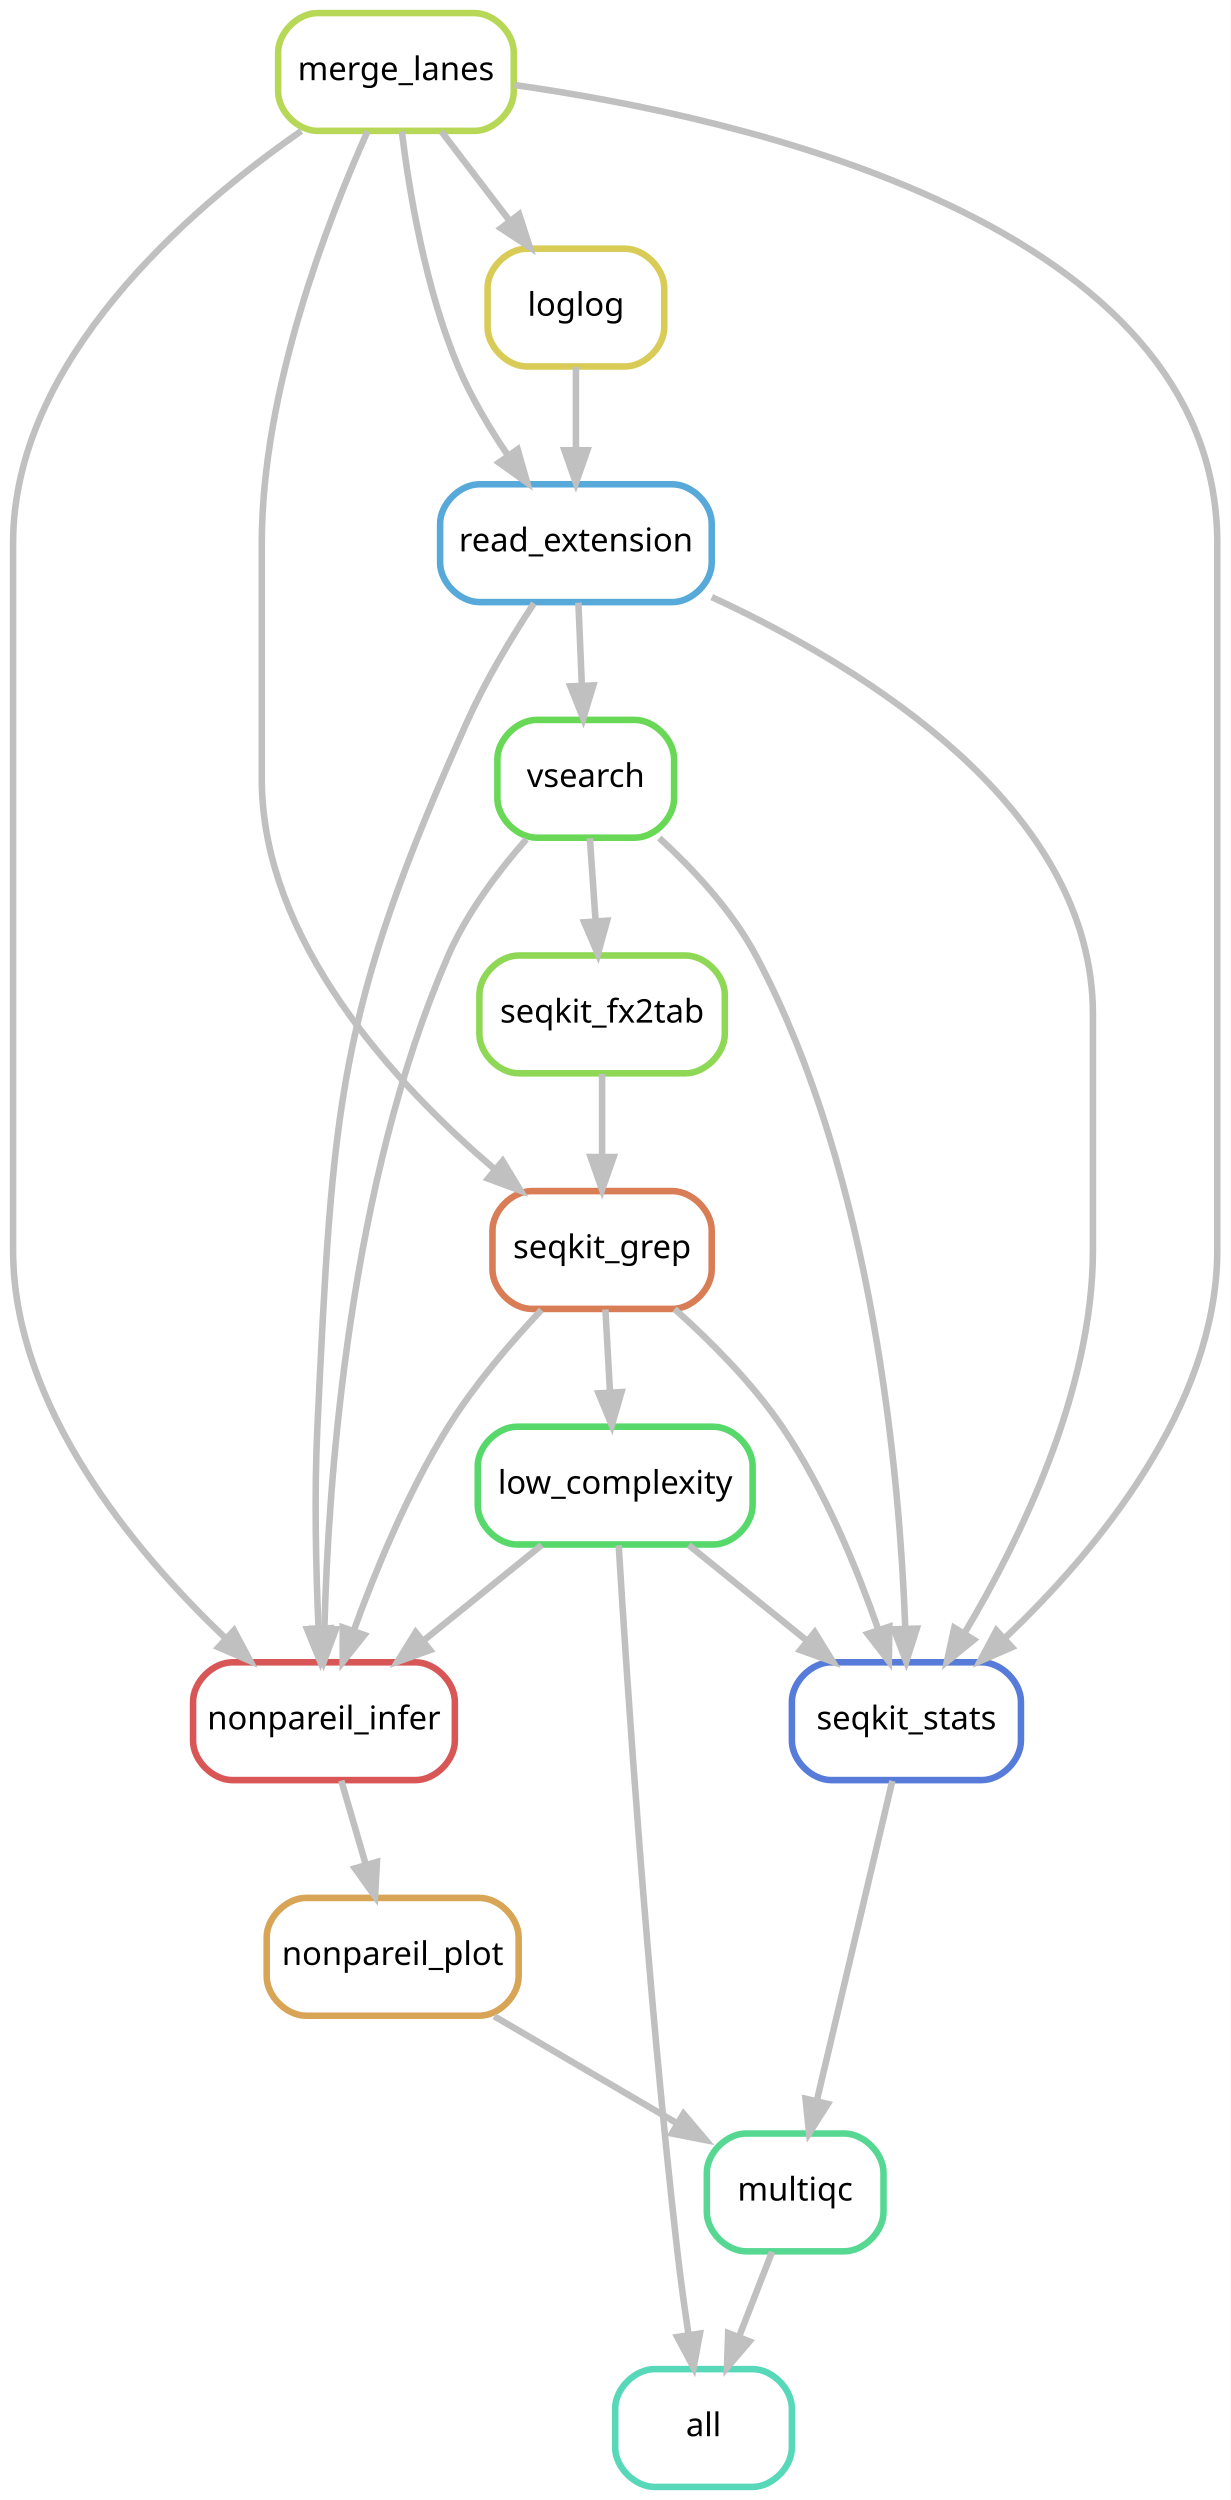
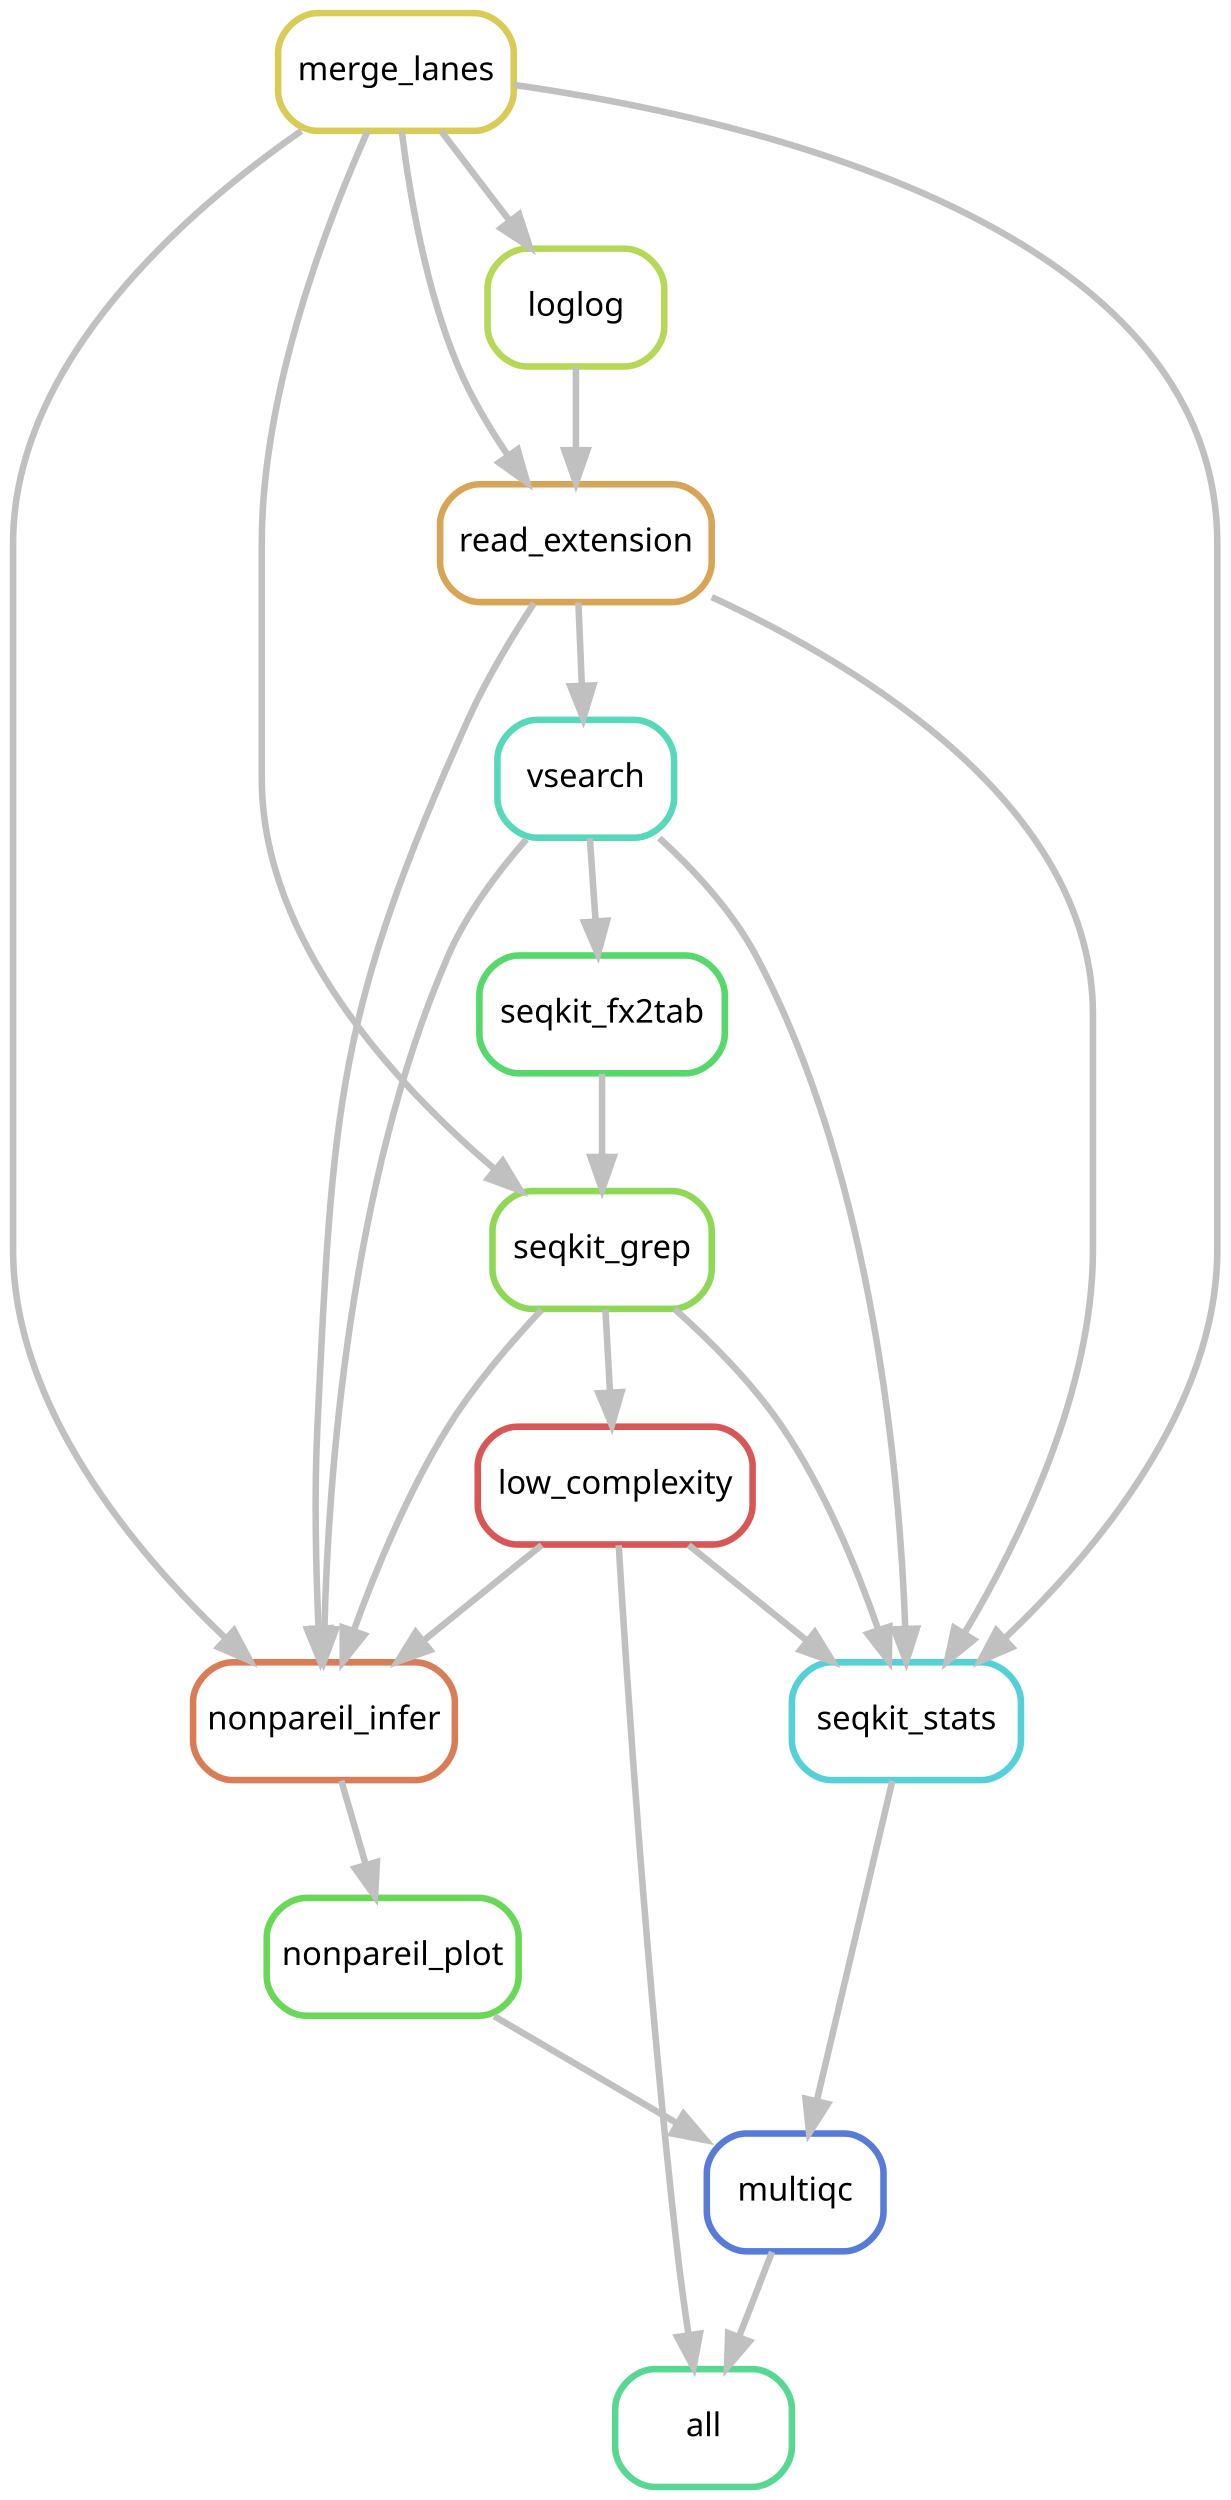
<svg xmlns="http://www.w3.org/2000/svg" width="376pt" height="764pt" viewBox="0.00 0.00 376.00 764.00">
  <g id="graph0" class="graph" transform="scale(1 1) rotate(0) translate(4 760)">
    <polygon fill="#ffffff" stroke="transparent" points="-4,4 -4,-760 372,-760 372,4 -4,4" />
    <g id="node1" class="node">
-       <path fill="none" stroke="#56d8b9" stroke-width="2" d="M226,-36C226,-36 196,-36 196,-36 190,-36 184,-30 184,-24 184,-24 184,-12 184,-12 184,-6 190,0 196,0 196,0 226,0 226,0 232,0 238,-6 238,-12 238,-12 238,-24 238,-24 238,-30 232,-36 226,-36" />
+       <path fill="none" stroke="#56d892" stroke-width="2" d="M226,-36C226,-36 196,-36 196,-36 190,-36 184,-30 184,-24 184,-24 184,-12 184,-12 184,-6 190,0 196,0 196,0 226,0 226,0 232,0 238,-6 238,-12 238,-12 238,-24 238,-24 238,-30 232,-36 226,-36" />
      <text text-anchor="middle" x="211" y="-15.5" font-family="sans" font-size="10.00" fill="#000000">all</text>
    </g>
    <g id="node2" class="node">
-       <path fill="none" stroke="#56d892" stroke-width="2" d="M254,-108C254,-108 224,-108 224,-108 218,-108 212,-102 212,-96 212,-96 212,-84 212,-84 212,-78 218,-72 224,-72 224,-72 254,-72 254,-72 260,-72 266,-78 266,-84 266,-84 266,-96 266,-96 266,-102 260,-108 254,-108" />
+       <path fill="none" stroke="#567bd8" stroke-width="2" d="M254,-108C254,-108 224,-108 224,-108 218,-108 212,-102 212,-96 212,-96 212,-84 212,-84 212,-78 218,-72 224,-72 224,-72 254,-72 254,-72 260,-72 266,-78 266,-84 266,-84 266,-96 266,-96 266,-102 260,-108 254,-108" />
      <text text-anchor="middle" x="239" y="-87.5" font-family="sans" font-size="10.00" fill="#000000">multiqc</text>
    </g>
-     <g id="edge1" class="edge">
+     <g id="edge2" class="edge">
      <path fill="none" stroke="#c0c0c0" stroke-width="2" d="M231.934,-71.831C228.874,-63.962 225.222,-54.571 221.832,-45.853" />
      <polygon fill="#c0c0c0" stroke="#c0c0c0" stroke-width="2" points="225.047,-44.465 218.161,-36.413 218.523,-47.002 225.047,-44.465" />
    </g>
    <g id="node3" class="node">
-       <path fill="none" stroke="#567bd8" stroke-width="2" d="M296,-252C296,-252 250,-252 250,-252 244,-252 238,-246 238,-240 238,-240 238,-228 238,-228 238,-222 244,-216 250,-216 250,-216 296,-216 296,-216 302,-216 308,-222 308,-228 308,-228 308,-240 308,-240 308,-246 302,-252 296,-252" />
+       <path fill="none" stroke="#56d0d8" stroke-width="2" d="M296,-252C296,-252 250,-252 250,-252 244,-252 238,-246 238,-240 238,-240 238,-228 238,-228 238,-222 244,-216 250,-216 250,-216 296,-216 296,-216 302,-216 308,-222 308,-228 308,-228 308,-240 308,-240 308,-246 302,-252 296,-252" />
      <text text-anchor="middle" x="273" y="-231.5" font-family="sans" font-size="10.00" fill="#000000">seqkit_stats</text>
    </g>
-     <g id="edge4" class="edge">
+     <g id="edge3" class="edge">
      <path fill="none" stroke="#c0c0c0" stroke-width="2" d="M268.694,-215.762C262.869,-191.093 252.425,-146.86 245.605,-117.973" />
      <polygon fill="#c0c0c0" stroke="#c0c0c0" stroke-width="2" points="248.976,-117.018 243.271,-108.09 242.163,-118.626 248.976,-117.018" />
    </g>
    <g id="node4" class="node">
-       <path fill="none" stroke="#b6d856" stroke-width="2" d="M141,-756C141,-756 93,-756 93,-756 87,-756 81,-750 81,-744 81,-744 81,-732 81,-732 81,-726 87,-720 93,-720 93,-720 141,-720 141,-720 147,-720 153,-726 153,-732 153,-732 153,-744 153,-744 153,-750 147,-756 141,-756" />
+       <path fill="none" stroke="#d8cb56" stroke-width="2" d="M141,-756C141,-756 93,-756 93,-756 87,-756 81,-750 81,-744 81,-744 81,-732 81,-732 81,-726 87,-720 93,-720 93,-720 141,-720 141,-720 147,-720 153,-726 153,-732 153,-732 153,-744 153,-744 153,-750 147,-756 141,-756" />
      <text text-anchor="middle" x="117" y="-735.5" font-family="sans" font-size="10.00" fill="#000000">merge_lanes</text>
    </g>
-     <g id="edge6" class="edge">
+     <g id="edge7" class="edge">
      <path fill="none" stroke="#c0c0c0" stroke-width="2" d="M153.23,-734.017C222.739,-724.155 368,-691.839 368,-594 368,-594 368,-594 368,-378 368,-330.091 330.909,-285.831 303.079,-259.365" />
      <polygon fill="#c0c0c0" stroke="#c0c0c0" stroke-width="2" points="305.236,-256.594 295.514,-252.384 300.489,-261.738 305.236,-256.594" />
    </g>
    <g id="node6" class="node">
-       <path fill="none" stroke="#d85656" stroke-width="2" d="M123,-252C123,-252 67,-252 67,-252 61,-252 55,-246 55,-240 55,-240 55,-228 55,-228 55,-222 61,-216 67,-216 67,-216 123,-216 123,-216 129,-216 135,-222 135,-228 135,-228 135,-240 135,-240 135,-246 129,-252 123,-252" />
+       <path fill="none" stroke="#d87d56" stroke-width="2" d="M123,-252C123,-252 67,-252 67,-252 61,-252 55,-246 55,-240 55,-240 55,-228 55,-228 55,-222 61,-216 67,-216 67,-216 123,-216 123,-216 129,-216 135,-222 135,-228 135,-228 135,-240 135,-240 135,-246 129,-252 123,-252" />
      <text text-anchor="middle" x="95" y="-231.5" font-family="sans" font-size="10.00" fill="#000000">nonpareil_infer</text>
    </g>
-     <g id="edge12" class="edge">
+     <g id="edge13" class="edge">
      <path fill="none" stroke="#c0c0c0" stroke-width="2" d="M88.079,-719.978C53.432,-695.897 0,-649.726 0,-594 0,-594 0,-594 0,-378 0,-330.091 37.091,-285.831 64.921,-259.365" />
      <polygon fill="#c0c0c0" stroke="#c0c0c0" stroke-width="2" points="67.511,-261.738 72.486,-252.384 62.764,-256.594 67.511,-261.738" />
    </g>
    <g id="node7" class="node">
-       <path fill="none" stroke="#56a9d8" stroke-width="2" d="M201.5,-612C201.5,-612 142.5,-612 142.5,-612 136.5,-612 130.5,-606 130.5,-600 130.5,-600 130.5,-588 130.5,-588 130.5,-582 136.5,-576 142.5,-576 142.5,-576 201.5,-576 201.5,-576 207.5,-576 213.5,-582 213.5,-588 213.5,-588 213.5,-600 213.5,-600 213.5,-606 207.5,-612 201.5,-612" />
+       <path fill="none" stroke="#d8a456" stroke-width="2" d="M201.5,-612C201.5,-612 142.5,-612 142.5,-612 136.5,-612 130.5,-606 130.5,-600 130.5,-600 130.5,-588 130.5,-588 130.5,-582 136.5,-576 142.5,-576 142.5,-576 201.5,-576 201.5,-576 207.5,-576 213.5,-582 213.5,-588 213.5,-588 213.5,-600 213.5,-600 213.5,-606 207.5,-612 201.5,-612" />
      <text text-anchor="middle" x="172" y="-591.5" font-family="sans" font-size="10.00" fill="#000000">read_extension</text>
    </g>
-     <g id="edge17" class="edge">
+     <g id="edge16" class="edge">
      <path fill="none" stroke="#c0c0c0" stroke-width="2" d="M118.79,-719.808C121.089,-701.188 126.034,-671.701 136,-648 139.954,-638.595 145.615,-629.088 151.28,-620.727" />
      <polygon fill="#c0c0c0" stroke="#c0c0c0" stroke-width="2" points="154.196,-622.666 157.115,-612.481 148.482,-618.623 154.196,-622.666" />
    </g>
    <g id="node8" class="node">
-       <path fill="none" stroke="#d8cb56" stroke-width="2" d="M187,-684C187,-684 157,-684 157,-684 151,-684 145,-678 145,-672 145,-672 145,-660 145,-660 145,-654 151,-648 157,-648 157,-648 187,-648 187,-648 193,-648 199,-654 199,-660 199,-660 199,-672 199,-672 199,-678 193,-684 187,-684" />
+       <path fill="none" stroke="#b6d856" stroke-width="2" d="M187,-684C187,-684 157,-684 157,-684 151,-684 145,-678 145,-672 145,-672 145,-660 145,-660 145,-654 151,-648 157,-648 157,-648 187,-648 187,-648 193,-648 199,-654 199,-660 199,-660 199,-672 199,-672 199,-678 193,-684 187,-684" />
      <text text-anchor="middle" x="172" y="-663.5" font-family="sans" font-size="10.00" fill="#000000">loglog</text>
    </g>
    <g id="edge18" class="edge">
      <path fill="none" stroke="#c0c0c0" stroke-width="2" d="M130.879,-719.831C137.214,-711.539 144.838,-701.557 151.793,-692.453" />
      <polygon fill="#c0c0c0" stroke="#c0c0c0" stroke-width="2" points="154.645,-694.485 157.934,-684.413 149.083,-690.235 154.645,-694.485" />
    </g>
    <g id="node10" class="node">
-       <path fill="none" stroke="#d87d56" stroke-width="2" d="M201.5,-396C201.5,-396 158.5,-396 158.5,-396 152.5,-396 146.5,-390 146.5,-384 146.5,-384 146.5,-372 146.5,-372 146.5,-366 152.5,-360 158.5,-360 158.5,-360 201.5,-360 201.5,-360 207.5,-360 213.5,-366 213.5,-372 213.5,-372 213.5,-384 213.5,-384 213.5,-390 207.5,-396 201.5,-396" />
+       <path fill="none" stroke="#8fd856" stroke-width="2" d="M201.5,-396C201.5,-396 158.5,-396 158.5,-396 152.5,-396 146.5,-390 146.5,-384 146.5,-384 146.5,-372 146.5,-372 146.5,-366 152.5,-360 158.5,-360 158.5,-360 201.5,-360 201.5,-360 207.5,-360 213.5,-366 213.5,-372 213.5,-372 213.5,-384 213.5,-384 213.5,-390 207.5,-396 201.5,-396" />
      <text text-anchor="middle" x="180" y="-375.5" font-family="sans" font-size="10.00" fill="#000000">seqkit_grep</text>
    </g>
    <g id="edge20" class="edge">
      <path fill="none" stroke="#c0c0c0" stroke-width="2" d="M108.305,-719.832C96.27,-692.972 76,-640.788 76,-594 76,-594 76,-594 76,-522 76,-472.601 116.719,-428.642 147.2,-402.656" />
      <polygon fill="#c0c0c0" stroke="#c0c0c0" stroke-width="2" points="149.615,-405.2 155.089,-396.129 145.153,-399.807 149.615,-405.2" />
    </g>
    <g id="node5" class="node">
-       <path fill="none" stroke="#d8a456" stroke-width="2" d="M142.5,-180C142.5,-180 89.5,-180 89.5,-180 83.5,-180 77.5,-174 77.5,-168 77.5,-168 77.5,-156 77.5,-156 77.5,-150 83.5,-144 89.5,-144 89.5,-144 142.5,-144 142.5,-144 148.5,-144 154.5,-150 154.5,-156 154.5,-156 154.5,-168 154.5,-168 154.5,-174 148.5,-180 142.5,-180" />
+       <path fill="none" stroke="#68d856" stroke-width="2" d="M142.5,-180C142.5,-180 89.5,-180 89.5,-180 83.5,-180 77.5,-174 77.5,-168 77.5,-168 77.5,-156 77.5,-156 77.5,-150 83.5,-144 89.5,-144 89.5,-144 142.5,-144 142.5,-144 148.5,-144 154.5,-150 154.5,-156 154.5,-156 154.5,-168 154.5,-168 154.5,-174 148.5,-180 142.5,-180" />
      <text text-anchor="middle" x="116" y="-159.5" font-family="sans" font-size="10.00" fill="#000000">nonpareil_plot</text>
    </g>
-     <g id="edge3" class="edge">
+     <g id="edge4" class="edge">
      <path fill="none" stroke="#c0c0c0" stroke-width="2" d="M147.038,-143.831C164.007,-133.898 185.115,-121.542 202.828,-111.174" />
      <polygon fill="#c0c0c0" stroke="#c0c0c0" stroke-width="2" points="204.879,-114.029 211.74,-105.957 201.342,-107.988 204.879,-114.029" />
    </g>
    <g id="edge10" class="edge">
      <path fill="none" stroke="#c0c0c0" stroke-width="2" d="M100.299,-215.831C102.57,-208.046 105.275,-198.773 107.794,-190.135" />
      <polygon fill="#c0c0c0" stroke="#c0c0c0" stroke-width="2" points="111.189,-190.993 110.629,-180.413 104.469,-189.033 111.189,-190.993" />
    </g>
-     <g id="edge9" class="edge">
+     <g id="edge6" class="edge">
      <path fill="none" stroke="#c0c0c0" stroke-width="2" d="M213.513,-577.527C260.325,-555.892 330,-513.093 330,-450 330,-450 330,-450 330,-378 330,-334.76 307.505,-289.019 290.779,-260.983" />
      <polygon fill="#c0c0c0" stroke="#c0c0c0" stroke-width="2" points="293.587,-258.869 285.368,-252.183 287.624,-262.535 293.587,-258.869" />
    </g>
-     <g id="edge15" class="edge">
+     <g id="edge12" class="edge">
      <path fill="none" stroke="#c0c0c0" stroke-width="2" d="M159.183,-575.645C152.504,-565.483 144.587,-552.426 139,-540 98.749,-450.48 97.754,-422.038 93,-324 92.003,-303.445 92.561,-280.226 93.338,-262.52" />
      <polygon fill="#c0c0c0" stroke="#c0c0c0" stroke-width="2" points="96.846,-262.44 93.838,-252.281 89.854,-262.099 96.846,-262.44" />
    </g>
    <g id="node9" class="node">
-       <path fill="none" stroke="#68d856" stroke-width="2" d="M190,-540C190,-540 160,-540 160,-540 154,-540 148,-534 148,-528 148,-528 148,-516 148,-516 148,-510 154,-504 160,-504 160,-504 190,-504 190,-504 196,-504 202,-510 202,-516 202,-516 202,-528 202,-528 202,-534 196,-540 190,-540" />
+       <path fill="none" stroke="#56d8b9" stroke-width="2" d="M190,-540C190,-540 160,-540 160,-540 154,-540 148,-534 148,-528 148,-528 148,-516 148,-516 148,-510 154,-504 160,-504 160,-504 190,-504 190,-504 196,-504 202,-510 202,-516 202,-516 202,-528 202,-528 202,-534 196,-540 190,-540" />
      <text text-anchor="middle" x="175" y="-519.5" font-family="sans" font-size="10.00" fill="#000000">vsearch</text>
    </g>
    <g id="edge19" class="edge">
      <path fill="none" stroke="#c0c0c0" stroke-width="2" d="M172.757,-575.831C173.078,-568.131 173.459,-558.974 173.816,-550.417" />
      <polygon fill="#c0c0c0" stroke="#c0c0c0" stroke-width="2" points="177.313,-550.55 174.233,-540.413 170.319,-550.259 177.313,-550.55" />
    </g>
-     <g id="edge16" class="edge">
+     <g id="edge17" class="edge">
      <path fill="none" stroke="#c0c0c0" stroke-width="2" d="M172,-647.831C172,-640.131 172,-630.974 172,-622.417" />
      <polygon fill="#c0c0c0" stroke="#c0c0c0" stroke-width="2" points="175.5,-622.413 172,-612.413 168.5,-622.413 175.5,-622.413" />
    </g>
-     <g id="edge7" class="edge">
+     <g id="edge8" class="edge">
      <path fill="none" stroke="#c0c0c0" stroke-width="2" d="M197.483,-503.903C207.973,-494.3 219.721,-481.671 227,-468 263.03,-400.335 271.005,-308.141 272.659,-262.296" />
      <polygon fill="#c0c0c0" stroke="#c0c0c0" stroke-width="2" points="276.16,-262.296 272.946,-252.201 269.163,-262.097 276.16,-262.296" />
    </g>
-     <g id="edge13" class="edge">
+     <g id="edge14" class="edge">
      <path fill="none" stroke="#c0c0c0" stroke-width="2" d="M156.855,-503.534C148.279,-493.747 138.694,-481.065 133,-468 102.693,-398.463 96.329,-307.766 95.141,-262.419" />
      <polygon fill="#c0c0c0" stroke="#c0c0c0" stroke-width="2" points="98.635,-262.094 94.942,-252.164 91.636,-262.23 98.635,-262.094" />
    </g>
    <g id="node11" class="node">
-       <path fill="none" stroke="#8fd856" stroke-width="2" d="M205.5,-468C205.5,-468 154.5,-468 154.5,-468 148.5,-468 142.5,-462 142.5,-456 142.5,-456 142.5,-444 142.5,-444 142.5,-438 148.5,-432 154.5,-432 154.5,-432 205.5,-432 205.5,-432 211.5,-432 217.5,-438 217.5,-444 217.5,-444 217.5,-456 217.5,-456 217.5,-462 211.5,-468 205.5,-468" />
+       <path fill="none" stroke="#56d86b" stroke-width="2" d="M205.5,-468C205.5,-468 154.5,-468 154.5,-468 148.5,-468 142.5,-462 142.5,-456 142.5,-456 142.5,-444 142.5,-444 142.5,-438 148.5,-432 154.5,-432 154.5,-432 205.5,-432 205.5,-432 211.5,-432 217.5,-438 217.5,-444 217.5,-444 217.5,-456 217.5,-456 217.5,-462 211.5,-468 205.5,-468" />
      <text text-anchor="middle" x="180" y="-447.5" font-family="sans" font-size="10.00" fill="#000000">seqkit_fx2tab</text>
    </g>
    <g id="edge22" class="edge">
      <path fill="none" stroke="#c0c0c0" stroke-width="2" d="M176.262,-503.831C176.797,-496.131 177.432,-486.974 178.027,-478.417" />
      <polygon fill="#c0c0c0" stroke="#c0c0c0" stroke-width="2" points="181.52,-478.632 178.721,-468.413 174.537,-478.147 181.52,-478.632" />
    </g>
-     <g id="edge5" class="edge">
+     <g id="edge9" class="edge">
      <path fill="none" stroke="#c0c0c0" stroke-width="2" d="M202.159,-359.959C213.112,-350.187 225.897,-337.391 235,-324 248.034,-304.827 257.982,-280.471 264.425,-261.932" />
      <polygon fill="#c0c0c0" stroke="#c0c0c0" stroke-width="2" points="267.793,-262.895 267.64,-252.301 261.153,-260.678 267.793,-262.895" />
    </g>
-     <g id="edge11" class="edge">
+     <g id="edge15" class="edge">
      <path fill="none" stroke="#c0c0c0" stroke-width="2" d="M161.447,-359.677C152.077,-349.731 141.027,-336.864 133,-324 120.728,-304.332 110.727,-280.009 104.071,-261.609" />
      <polygon fill="#c0c0c0" stroke="#c0c0c0" stroke-width="2" points="107.336,-260.342 100.725,-252.063 100.73,-262.658 107.336,-260.342" />
    </g>
    <g id="node12" class="node">
-       <path fill="none" stroke="#56d86b" stroke-width="2" d="M214,-324C214,-324 154,-324 154,-324 148,-324 142,-318 142,-312 142,-312 142,-300 142,-300 142,-294 148,-288 154,-288 154,-288 214,-288 214,-288 220,-288 226,-294 226,-300 226,-300 226,-312 226,-312 226,-318 220,-324 214,-324" />
+       <path fill="none" stroke="#d85656" stroke-width="2" d="M214,-324C214,-324 154,-324 154,-324 148,-324 142,-318 142,-312 142,-312 142,-300 142,-300 142,-294 148,-288 154,-288 154,-288 214,-288 214,-288 220,-288 226,-294 226,-300 226,-300 226,-312 226,-312 226,-318 220,-324 214,-324" />
      <text text-anchor="middle" x="184" y="-303.5" font-family="sans" font-size="10.00" fill="#000000">low_complexity</text>
    </g>
    <g id="edge23" class="edge">
      <path fill="none" stroke="#c0c0c0" stroke-width="2" d="M181.009,-359.831C181.437,-352.131 181.946,-342.974 182.421,-334.417" />
      <polygon fill="#c0c0c0" stroke="#c0c0c0" stroke-width="2" points="185.917,-334.592 182.977,-324.413 178.928,-334.204 185.917,-334.592" />
    </g>
    <g id="edge21" class="edge">
      <path fill="none" stroke="#c0c0c0" stroke-width="2" d="M180,-431.831C180,-424.131 180,-414.974 180,-406.417" />
      <polygon fill="#c0c0c0" stroke="#c0c0c0" stroke-width="2" points="183.5,-406.413 180,-396.413 176.5,-406.413 183.5,-406.413" />
    </g>
-     <g id="edge2" class="edge">
+     <g id="edge1" class="edge">
      <path fill="none" stroke="#c0c0c0" stroke-width="2" d="M185.07,-287.755C187.473,-248.311 193.816,-152.178 203,-72 203.956,-63.658 205.208,-54.623 206.437,-46.373" />
      <polygon fill="#c0c0c0" stroke="#c0c0c0" stroke-width="2" points="209.902,-46.87 207.958,-36.455 202.982,-45.809 209.902,-46.87" />
    </g>
-     <g id="edge8" class="edge">
+     <g id="edge5" class="edge">
      <path fill="none" stroke="#c0c0c0" stroke-width="2" d="M206.458,-287.831C217.421,-278.963 230.77,-268.164 242.626,-258.572" />
      <polygon fill="#c0c0c0" stroke="#c0c0c0" stroke-width="2" points="244.976,-261.173 250.549,-252.163 240.573,-255.731 244.976,-261.173" />
    </g>
-     <g id="edge14" class="edge">
+     <g id="edge11" class="edge">
      <path fill="none" stroke="#c0c0c0" stroke-width="2" d="M161.542,-287.831C150.579,-278.963 137.23,-268.164 125.374,-258.572" />
      <polygon fill="#c0c0c0" stroke="#c0c0c0" stroke-width="2" points="127.427,-255.731 117.451,-252.163 123.025,-261.173 127.427,-255.731" />
    </g>
  </g>
</svg>
